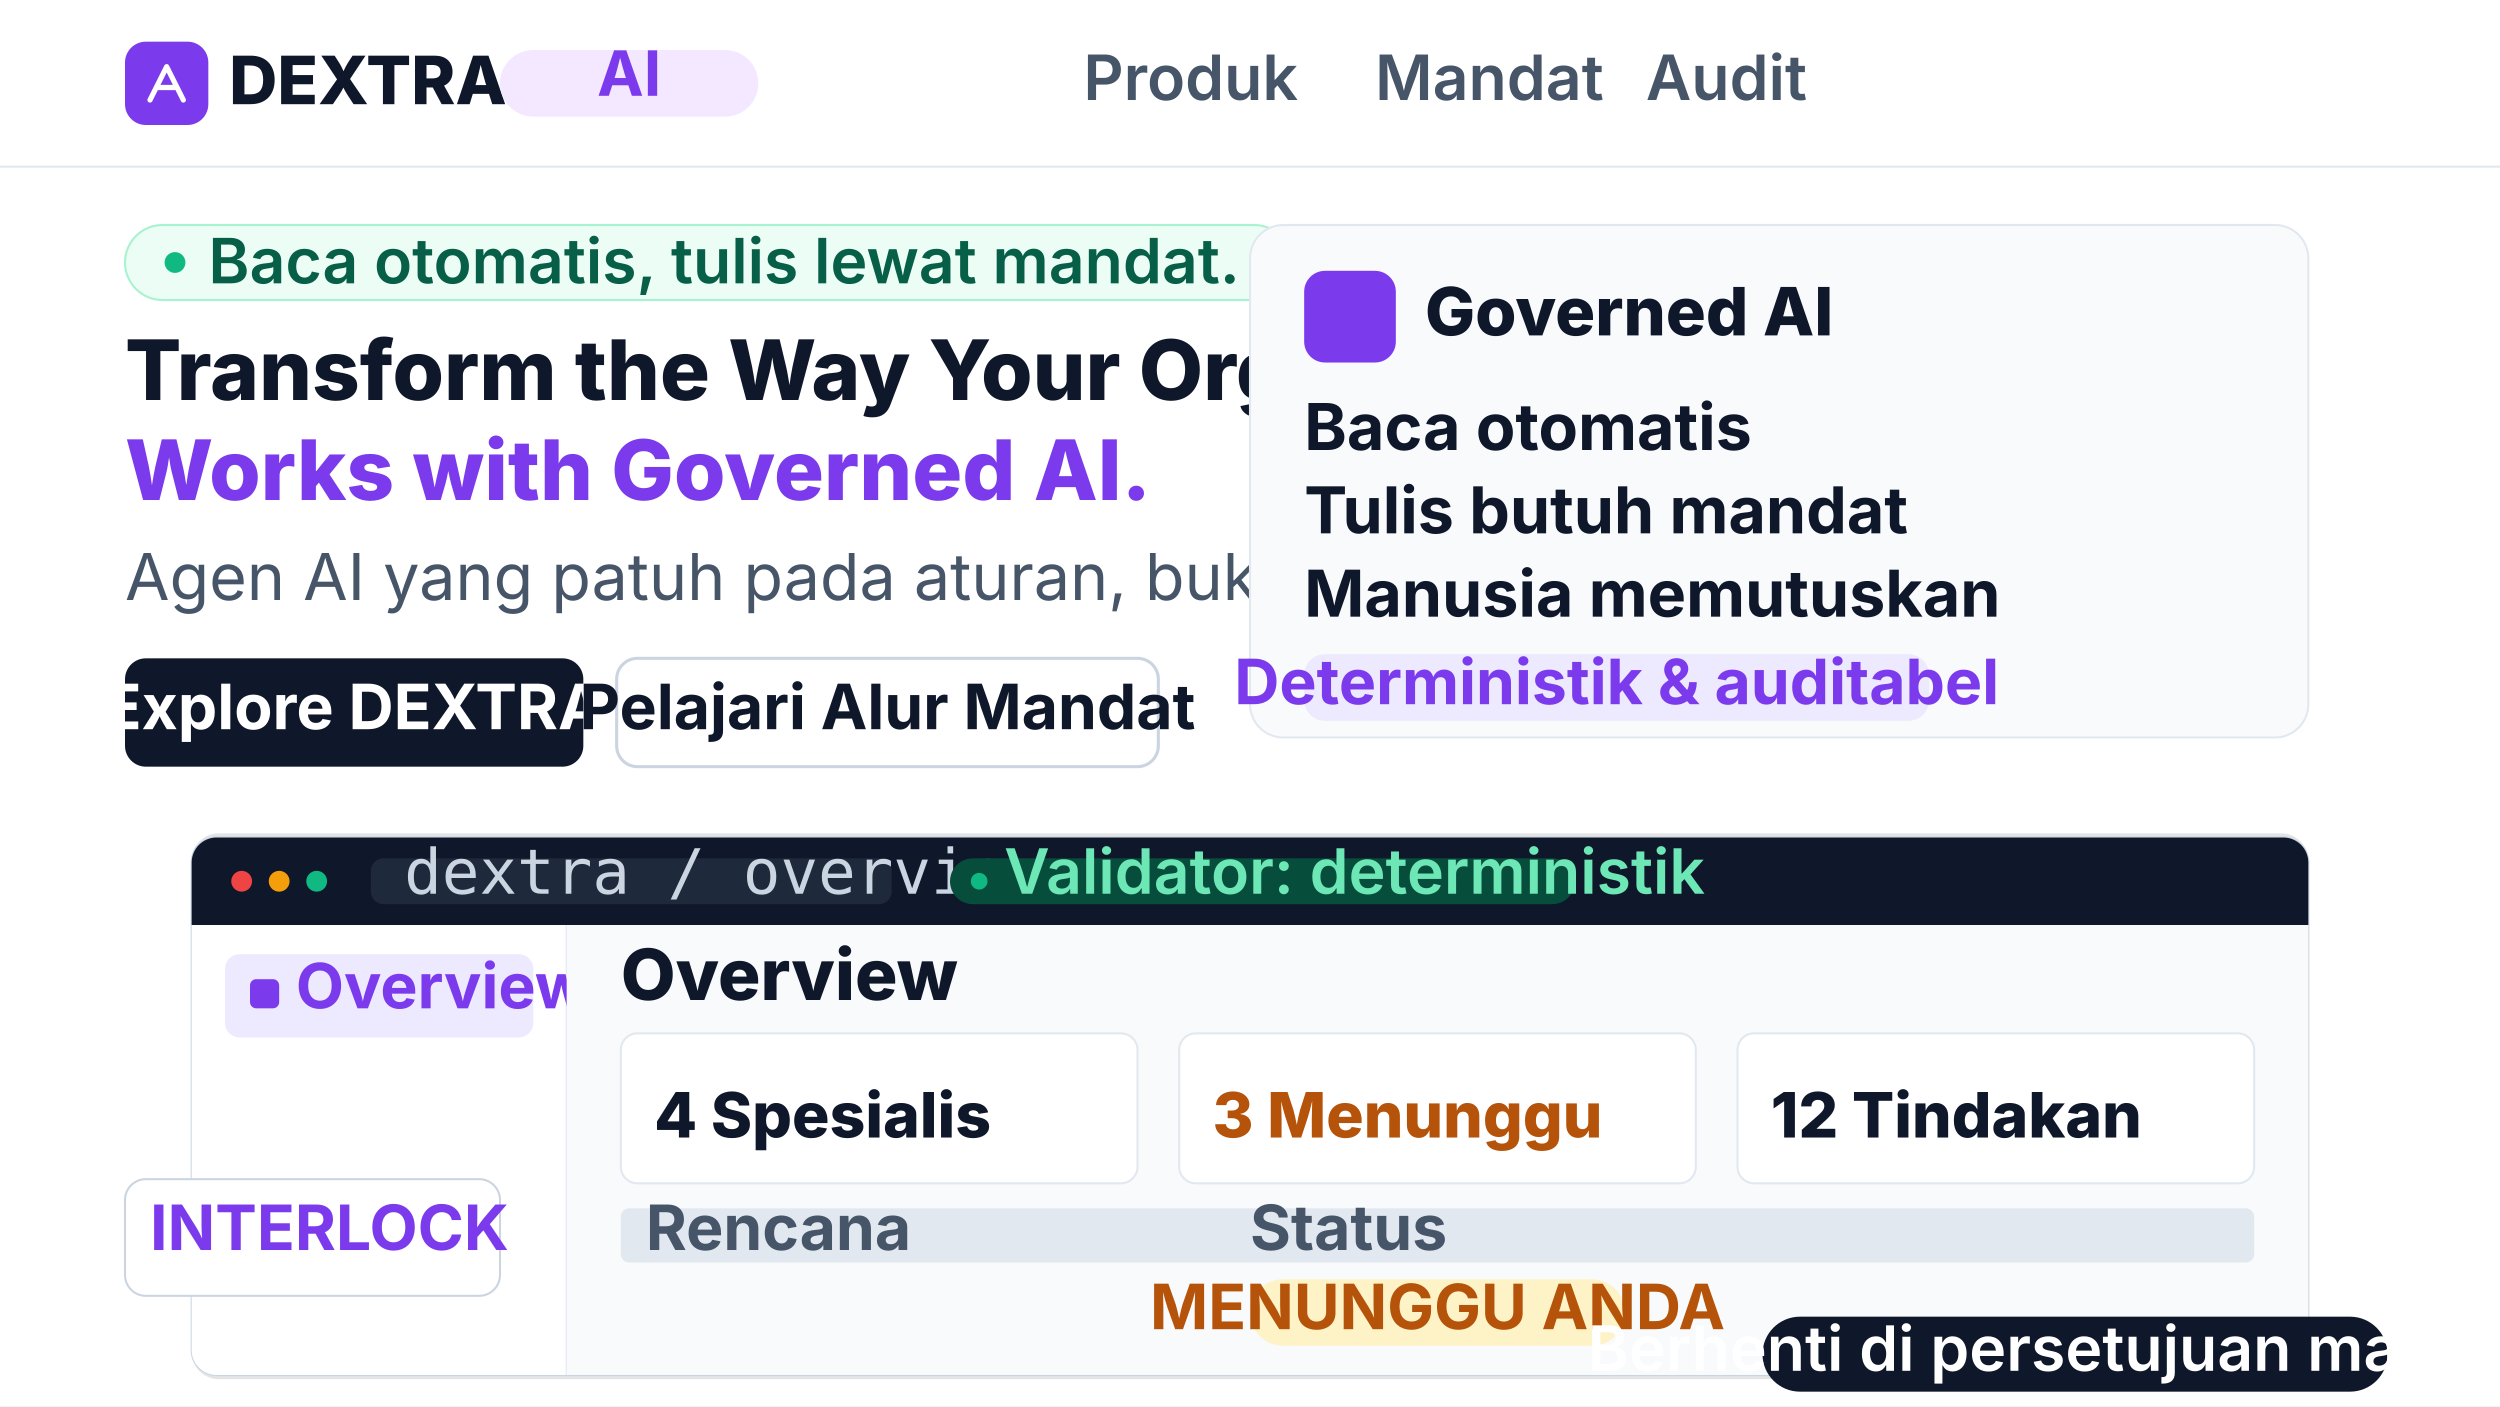
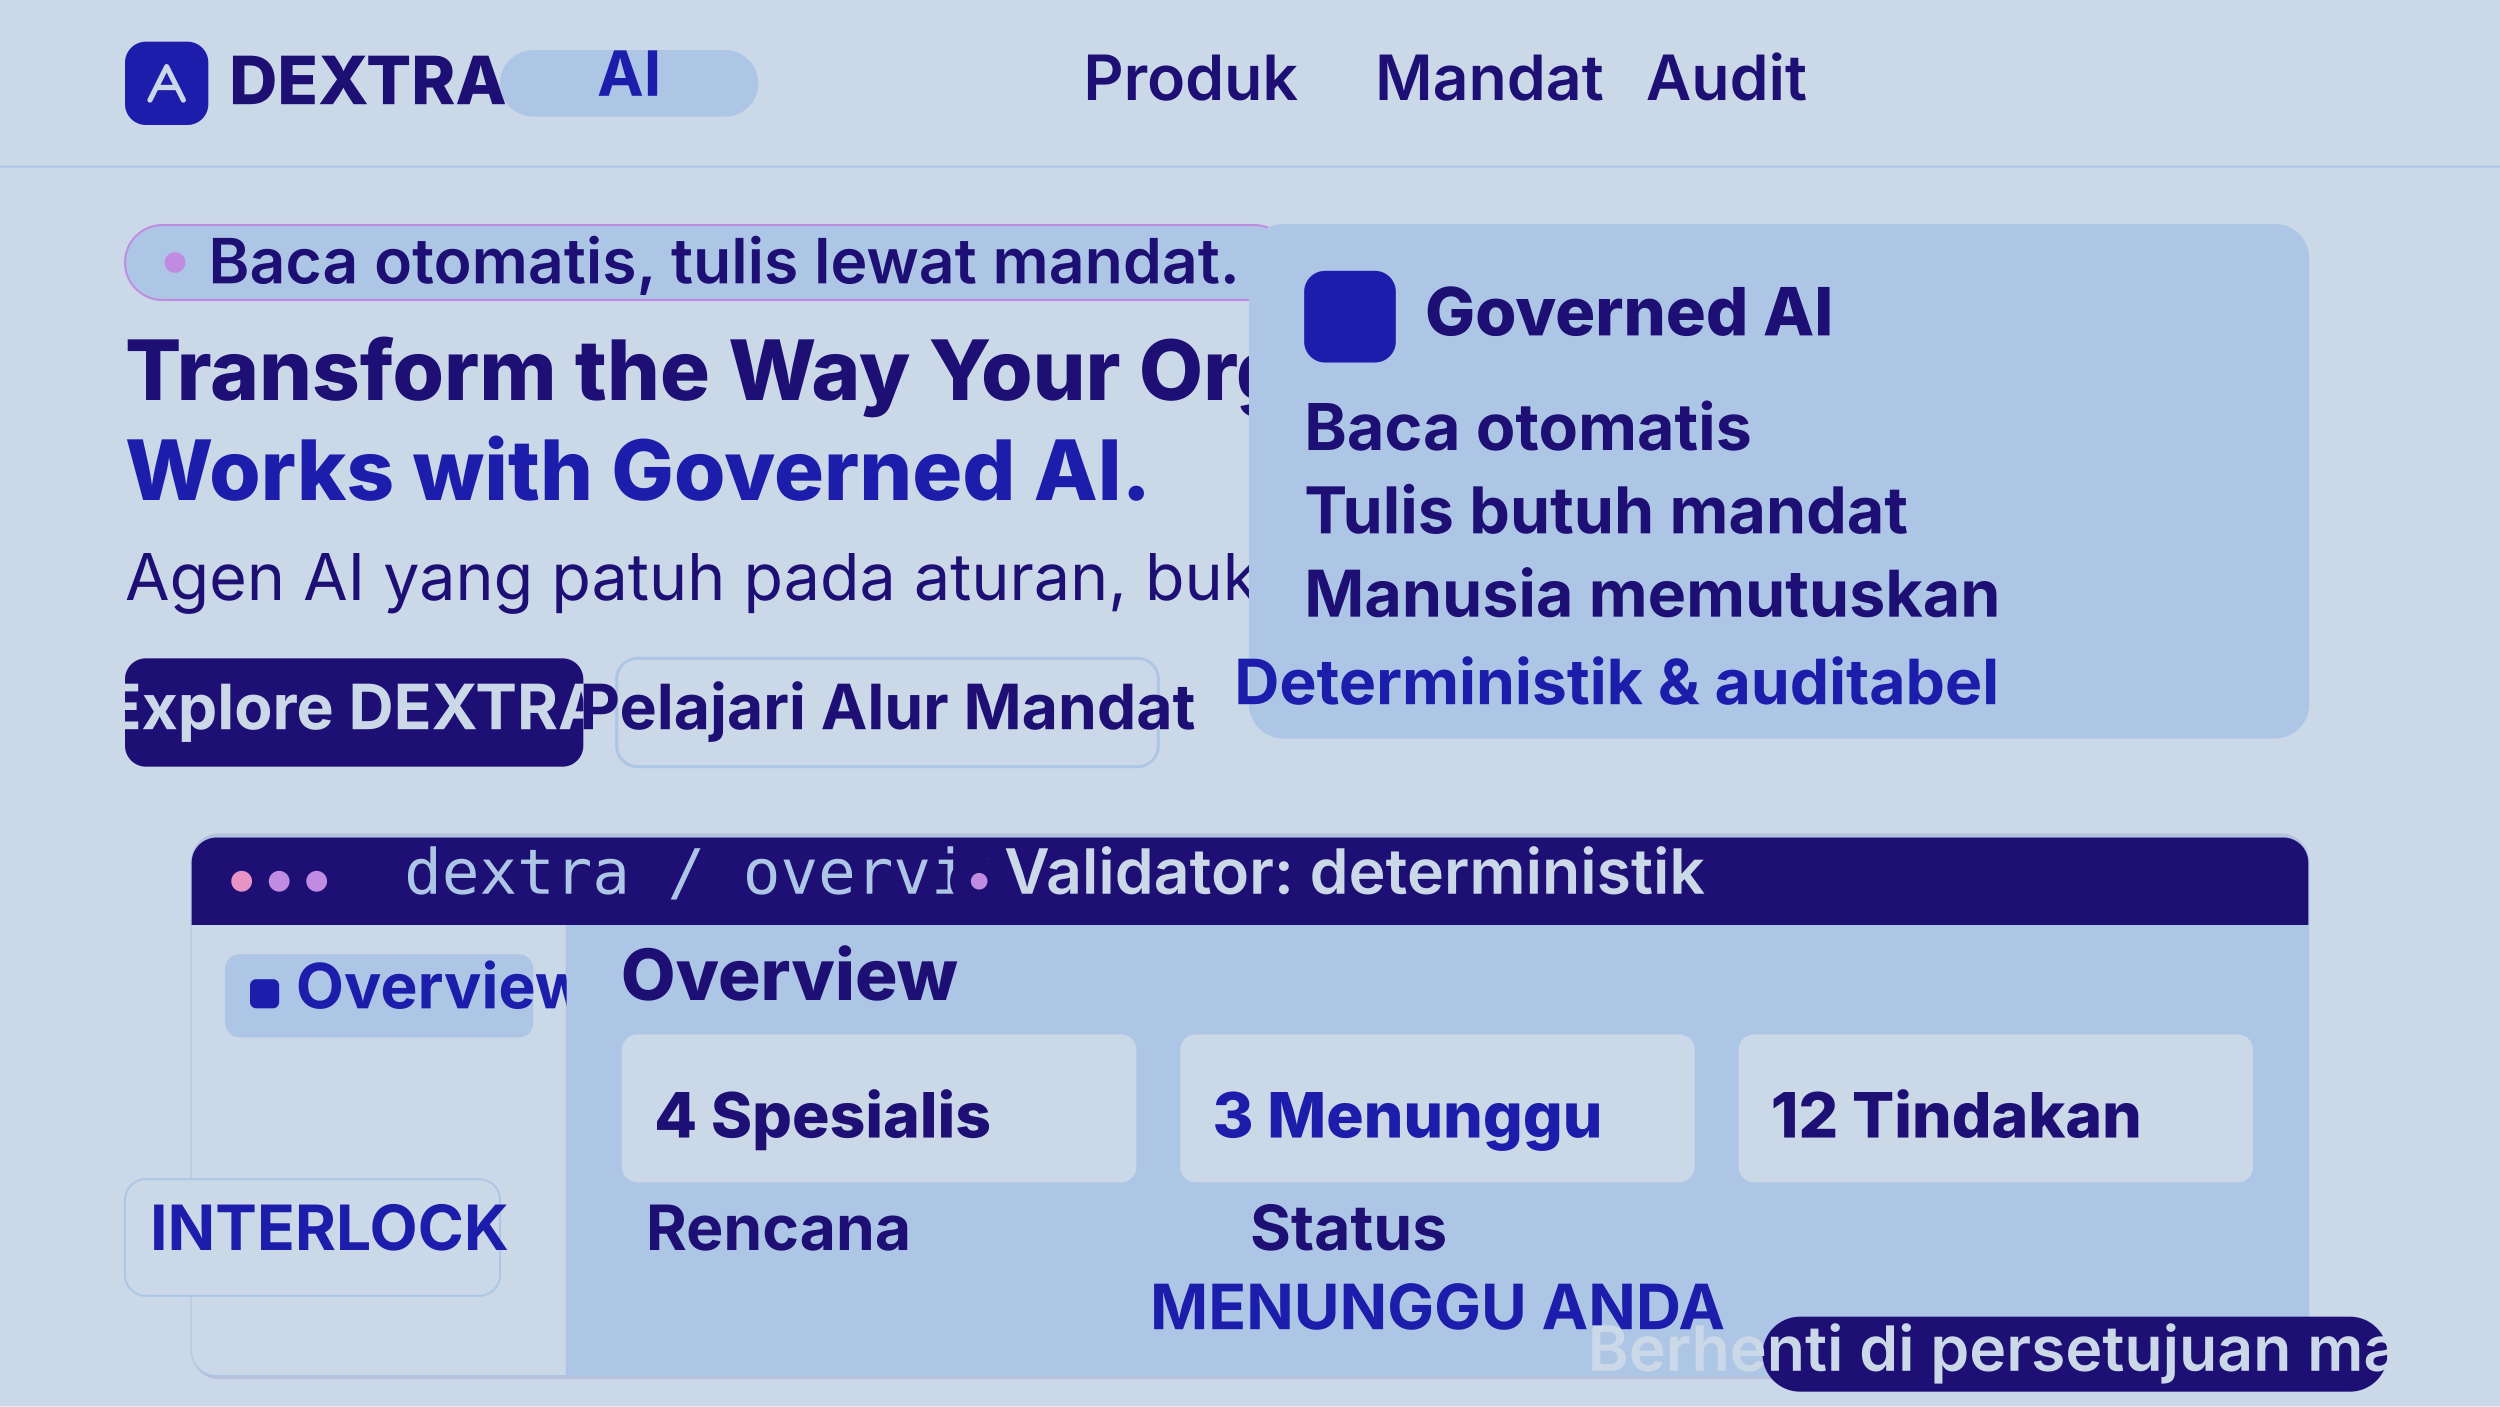
<svg xmlns="http://www.w3.org/2000/svg" width="1200" height="675" viewBox="0 0 1200 675" font-family="Inter, Segoe UI, Arial, sans-serif">
  <defs>
    <clipPath id="win">
      <rect x="92" y="402" width="1016" height="258" rx="12" />
    </clipPath>
  </defs>
-   <rect width="1200" height="675" fill="#ffffff" />
-   <rect x="0" y="0" width="1200" height="80" fill="#ffffff" />
-   <line x1="0" y1="80" x2="1200" y2="80" stroke="#e2e8f0" stroke-width="1" />
-   <rect x="60" y="20" width="40" height="40" rx="10" fill="#7C3AED" />
-   <path d="M72 48 L80 32 L88 48 M75.5 42 H84.5" stroke="#ffffff" stroke-width="2.5" fill="none" stroke-linejoin="round" stroke-linecap="round" />
-   <text x="110" y="50" font-size="32" font-weight="800" fill="#0f172a">DEXTRA</text>
-   <rect x="240" y="24" width="124" height="32" rx="16" fill="#f3e8ff" />
-   <text x="302" y="46" font-size="30" font-weight="700" fill="#7C3AED" text-anchor="middle">AI</text>
-   <text x="520" y="48" font-size="30" font-weight="600" fill="#475569">Produk</text>
-   <text x="660" y="48" font-size="30" font-weight="600" fill="#475569">Mandat</text>
-   <text x="790" y="48" font-size="30" font-weight="600" fill="#475569">Audit</text>
-   <rect x="60" y="108" width="560" height="36" rx="18" fill="#ecfdf5" stroke="#a7f3d0" stroke-width="1" />
-   <circle cx="84" cy="126" r="5" fill="#10b981" />
-   <text x="100" y="136" font-size="30" font-weight="600" fill="#065f46">Baca otomatis, tulis lewat mandat.</text>
-   <text x="60" y="192" font-size="40" font-weight="800" fill="#0f172a">Transform the Way Your Organization</text>
-   <text x="60" y="240" font-size="40" font-weight="800" fill="#7C3AED">Works with Governed AI.</text>
-   <text x="60" y="288" font-size="31" fill="#475569">Agen AI yang patuh pada aturan, bukan sekadar pintar.</text>
-   <rect x="60" y="316" width="220" height="52" rx="10" fill="#0f172a" />
-   <text x="170" y="350" font-size="30" font-weight="700" fill="#ffffff" text-anchor="middle">Explore DEXTRA</text>
-   <rect x="296" y="316" width="260" height="52" rx="10" fill="#ffffff" stroke="#cbd5e1" stroke-width="1.5" />
-   <text x="426" y="350" font-size="30" font-weight="700" fill="#0f172a" text-anchor="middle">Pelajari Alur Mandat</text>
-   <rect x="600" y="108" width="508" height="246" rx="16" fill="#f8fafc" stroke="#e2e8f0" stroke-width="1" />
-   <rect x="626" y="130" width="44" height="44" rx="10" fill="#7C3AED" />
-   <text x="684" y="161" font-size="32" font-weight="800" fill="#0f172a">Governed AI</text>
-   <text x="626" y="216" font-size="31" font-weight="700" fill="#0f172a">Baca otomatis</text>
-   <text x="626" y="256" font-size="31" font-weight="700" fill="#0f172a">Tulis butuh mandat</text>
-   <text x="626" y="296" font-size="31" font-weight="700" fill="#0f172a">Manusia memutuskan</text>
-   <rect x="626" y="314" width="300" height="32" rx="10" fill="#ede9fe" />
-   <text x="776" y="338" font-size="30" font-weight="700" fill="#7C3AED" text-anchor="middle">Deterministik &amp; auditabel</text>
-   <rect x="92" y="400" width="1016" height="262" rx="13" fill="#0f172a" opacity="0.12" />
-   <rect x="92" y="402" width="1016" height="258" rx="12" fill="#ffffff" stroke="#cbd5e1" stroke-width="1" />
+   <rect width="1200" height="675" fill="#CBD8E8" />
+   <rect x="0" y="0" width="1200" height="80" fill="#CBD8E8" />
+   <line x1="0" y1="80" x2="1200" y2="80" stroke="#AEC6E5" stroke-width="1" />
+   <rect x="60" y="20" width="40" height="40" rx="10" fill="#1C1DAB" />
+   <path d="M72 48 L80 32 L88 48 M75.5 42 H84.5" stroke="#CBD8E8" stroke-width="2.5" fill="none" stroke-linejoin="round" stroke-linecap="round" />
+   <text x="110" y="50" font-size="32" font-weight="800" fill="#1E0F75">DEXTRA</text>
+   <rect x="240" y="24" width="124" height="32" rx="16" fill="#AEC6E5" />
+   <text x="302" y="46" font-size="30" font-weight="700" fill="#1C1DAB" text-anchor="middle">AI</text>
+   <text x="520" y="48" font-size="30" font-weight="600" fill="#1E0F75">Produk</text>
+   <text x="660" y="48" font-size="30" font-weight="600" fill="#1E0F75">Mandat</text>
+   <text x="790" y="48" font-size="30" font-weight="600" fill="#1E0F75">Audit</text>
+   <rect x="60" y="108" width="560" height="36" rx="18" fill="#AEC6E5" stroke="#C08CE2" stroke-width="1" />
+   <circle cx="84" cy="126" r="5" fill="#C08CE2" />
+   <text x="100" y="136" font-size="30" font-weight="600" fill="#1E0F75">Baca otomatis, tulis lewat mandat.</text>
+   <text x="60" y="192" font-size="40" font-weight="800" fill="#1E0F75">Transform the Way Your Organization</text>
+   <text x="60" y="240" font-size="40" font-weight="800" fill="#1C1DAB">Works with Governed AI.</text>
+   <text x="60" y="288" font-size="31" fill="#1E0F75">Agen AI yang patuh pada aturan, bukan sekadar pintar.</text>
+   <rect x="60" y="316" width="220" height="52" rx="10" fill="#1E0F75" />
+   <text x="170" y="350" font-size="30" font-weight="700" fill="#CBD8E8" text-anchor="middle">Explore DEXTRA</text>
+   <rect x="296" y="316" width="260" height="52" rx="10" fill="#CBD8E8" stroke="#AEC6E5" stroke-width="1.5" />
+   <text x="426" y="350" font-size="30" font-weight="700" fill="#1E0F75" text-anchor="middle">Pelajari Alur Mandat</text>
+   <rect x="600" y="108" width="508" height="246" rx="16" fill="#AEC6E5" stroke="#AEC6E5" stroke-width="1" />
+   <rect x="626" y="130" width="44" height="44" rx="10" fill="#1C1DAB" />
+   <text x="684" y="161" font-size="32" font-weight="800" fill="#1E0F75">Governed AI</text>
+   <text x="626" y="216" font-size="31" font-weight="700" fill="#1E0F75">Baca otomatis</text>
+   <text x="626" y="256" font-size="31" font-weight="700" fill="#1E0F75">Tulis butuh mandat</text>
+   <text x="626" y="296" font-size="31" font-weight="700" fill="#1E0F75">Manusia memutuskan</text>
+   <rect x="626" y="314" width="300" height="32" rx="10" fill="#AEC6E5" />
+   <text x="776" y="338" font-size="30" font-weight="700" fill="#1C1DAB" text-anchor="middle">Deterministik &amp; auditabel</text>
+   <rect x="92" y="400" width="1016" height="262" rx="13" fill="#1E0F75" opacity="0.12" />
+   <rect x="92" y="402" width="1016" height="258" rx="12" fill="#CBD8E8" stroke="#AEC6E5" stroke-width="1" />
  <g clip-path="url(#win)">
-     <rect x="92" y="402" width="1016" height="42" fill="#0f172a" />
-     <circle cx="116" cy="423" r="5" fill="#ef4444" />
-     <circle cx="134" cy="423" r="5" fill="#f59e0b" />
-     <circle cx="152" cy="423" r="5" fill="#10b981" />
-     <rect x="178" y="412" width="250" height="22" rx="6" fill="#1e293b" />
-     <text x="194" y="429" font-size="30" font-family="monospace" fill="#cbd5e1">dextra / overview</text>
-     <rect x="456" y="412" width="300" height="22" rx="11" fill="#064e3b" />
-     <circle cx="470" cy="423" r="4" fill="#10b981" />
-     <text x="482" y="429" font-size="30" font-weight="600" fill="#6ee7b7">Validator: deterministik</text>
-     <rect x="92" y="444" width="180" height="216" fill="#ffffff" />
-     <line x1="272" y1="444" x2="272" y2="660" stroke="#e2e8f0" stroke-width="1" />
-     <rect x="108" y="458" width="148" height="40" rx="7" fill="#ede9fe" />
-     <rect x="120" y="470" width="14" height="14" rx="3" fill="#7C3AED" />
-     <text x="142" y="484" font-size="30" font-weight="700" fill="#7C3AED">Overview</text>
-     <rect x="272" y="444" width="836" height="216" fill="#f8fafc" />
-     <text x="298" y="480" font-size="34" font-weight="800" fill="#0f172a">Overview</text>
-     <rect x="298" y="496" width="248" height="72" rx="8" fill="#ffffff" stroke="#e2e8f0" stroke-width="1" />
-     <text x="314" y="546" font-size="30" font-weight="800" fill="#0f172a">4 Spesialis</text>
-     <rect x="566" y="496" width="248" height="72" rx="8" fill="#ffffff" stroke="#e2e8f0" stroke-width="1" />
-     <text x="582" y="546" font-size="30" font-weight="800" fill="#b45309">3 Menunggu</text>
-     <rect x="834" y="496" width="248" height="72" rx="8" fill="#ffffff" stroke="#e2e8f0" stroke-width="1" />
-     <text x="850" y="546" font-size="30" font-weight="800" fill="#0f172a">12 Tindakan</text>
-     <rect x="298" y="580" width="784" height="26" rx="4" fill="#e2e8f0" />
-     <text x="310" y="600" font-size="30" font-weight="700" fill="#475569">Rencana</text>
-     <text x="600" y="600" font-size="30" font-weight="700" fill="#475569">Status</text>
-     <rect x="600" y="614" width="180" height="32" rx="16" fill="#fef3c7" />
-     <text x="690" y="638" font-size="30" font-weight="700" fill="#b45309" text-anchor="middle">MENUNGGU ANDA</text>
+     <rect x="92" y="402" width="1016" height="42" fill="#1E0F75" />
+     <circle cx="116" cy="423" r="5" fill="#E793C6" />
+     <circle cx="134" cy="423" r="5" fill="#C08CE2" />
+     <circle cx="152" cy="423" r="5" fill="#C08CE2" />
+     <rect x="178" y="412" width="250" height="22" rx="6" fill="#1E0F75" />
+     <text x="194" y="429" font-size="30" font-family="monospace" fill="#AEC6E5">dextra / overview</text>
+     <rect x="456" y="412" width="300" height="22" rx="11" fill="#1E0F75" />
+     <circle cx="470" cy="423" r="4" fill="#C08CE2" />
+     <text x="482" y="429" font-size="30" font-weight="600" fill="#CBD8E8">Validator: deterministik</text>
+     <rect x="92" y="444" width="180" height="216" fill="#CBD8E8" />
+     <line x1="272" y1="444" x2="272" y2="660" stroke="#AEC6E5" stroke-width="1" />
+     <rect x="108" y="458" width="148" height="40" rx="7" fill="#AEC6E5" />
+     <rect x="120" y="470" width="14" height="14" rx="3" fill="#1C1DAB" />
+     <text x="142" y="484" font-size="30" font-weight="700" fill="#1C1DAB">Overview</text>
+     <rect x="272" y="444" width="836" height="216" fill="#AEC6E5" />
+     <text x="298" y="480" font-size="34" font-weight="800" fill="#1E0F75">Overview</text>
+     <rect x="298" y="496" width="248" height="72" rx="8" fill="#CBD8E8" stroke="#AEC6E5" stroke-width="1" />
+     <text x="314" y="546" font-size="30" font-weight="800" fill="#1E0F75">4 Spesialis</text>
+     <rect x="566" y="496" width="248" height="72" rx="8" fill="#CBD8E8" stroke="#AEC6E5" stroke-width="1" />
+     <text x="582" y="546" font-size="30" font-weight="800" fill="#1C1DAB">3 Menunggu</text>
+     <rect x="834" y="496" width="248" height="72" rx="8" fill="#CBD8E8" stroke="#AEC6E5" stroke-width="1" />
+     <text x="850" y="546" font-size="30" font-weight="800" fill="#1E0F75">12 Tindakan</text>
+     <rect x="298" y="580" width="784" height="26" rx="4" fill="#AEC6E5" />
+     <text x="310" y="600" font-size="30" font-weight="700" fill="#1E0F75">Rencana</text>
+     <text x="600" y="600" font-size="30" font-weight="700" fill="#1E0F75">Status</text>
+     <rect x="600" y="614" width="180" height="32" rx="16" fill="#AEC6E5" />
+     <text x="690" y="638" font-size="30" font-weight="700" fill="#1C1DAB" text-anchor="middle">MENUNGGU ANDA</text>
  </g>
-   <rect x="60" y="566" width="180" height="56" rx="10" fill="#ffffff" stroke="#cbd5e1" stroke-width="1" />
-   <text x="72" y="600" font-size="30" font-weight="700" fill="#7C3AED">INTERLOCK</text>
-   <rect x="846" y="632" width="300" height="36" rx="18" fill="#0f172a" />
-   <text x="996" y="658" font-size="30" font-weight="600" fill="#ffffff" text-anchor="middle">Berhenti di persetujuan manusia</text>
+   <rect x="60" y="566" width="180" height="56" rx="10" fill="#CBD8E8" stroke="#AEC6E5" stroke-width="1" />
+   <text x="72" y="600" font-size="30" font-weight="700" fill="#1C1DAB">INTERLOCK</text>
+   <rect x="846" y="632" width="300" height="36" rx="18" fill="#1E0F75" />
+   <text x="996" y="658" font-size="30" font-weight="600" fill="#CBD8E8" text-anchor="middle">Berhenti di persetujuan manusia</text>
</svg>
